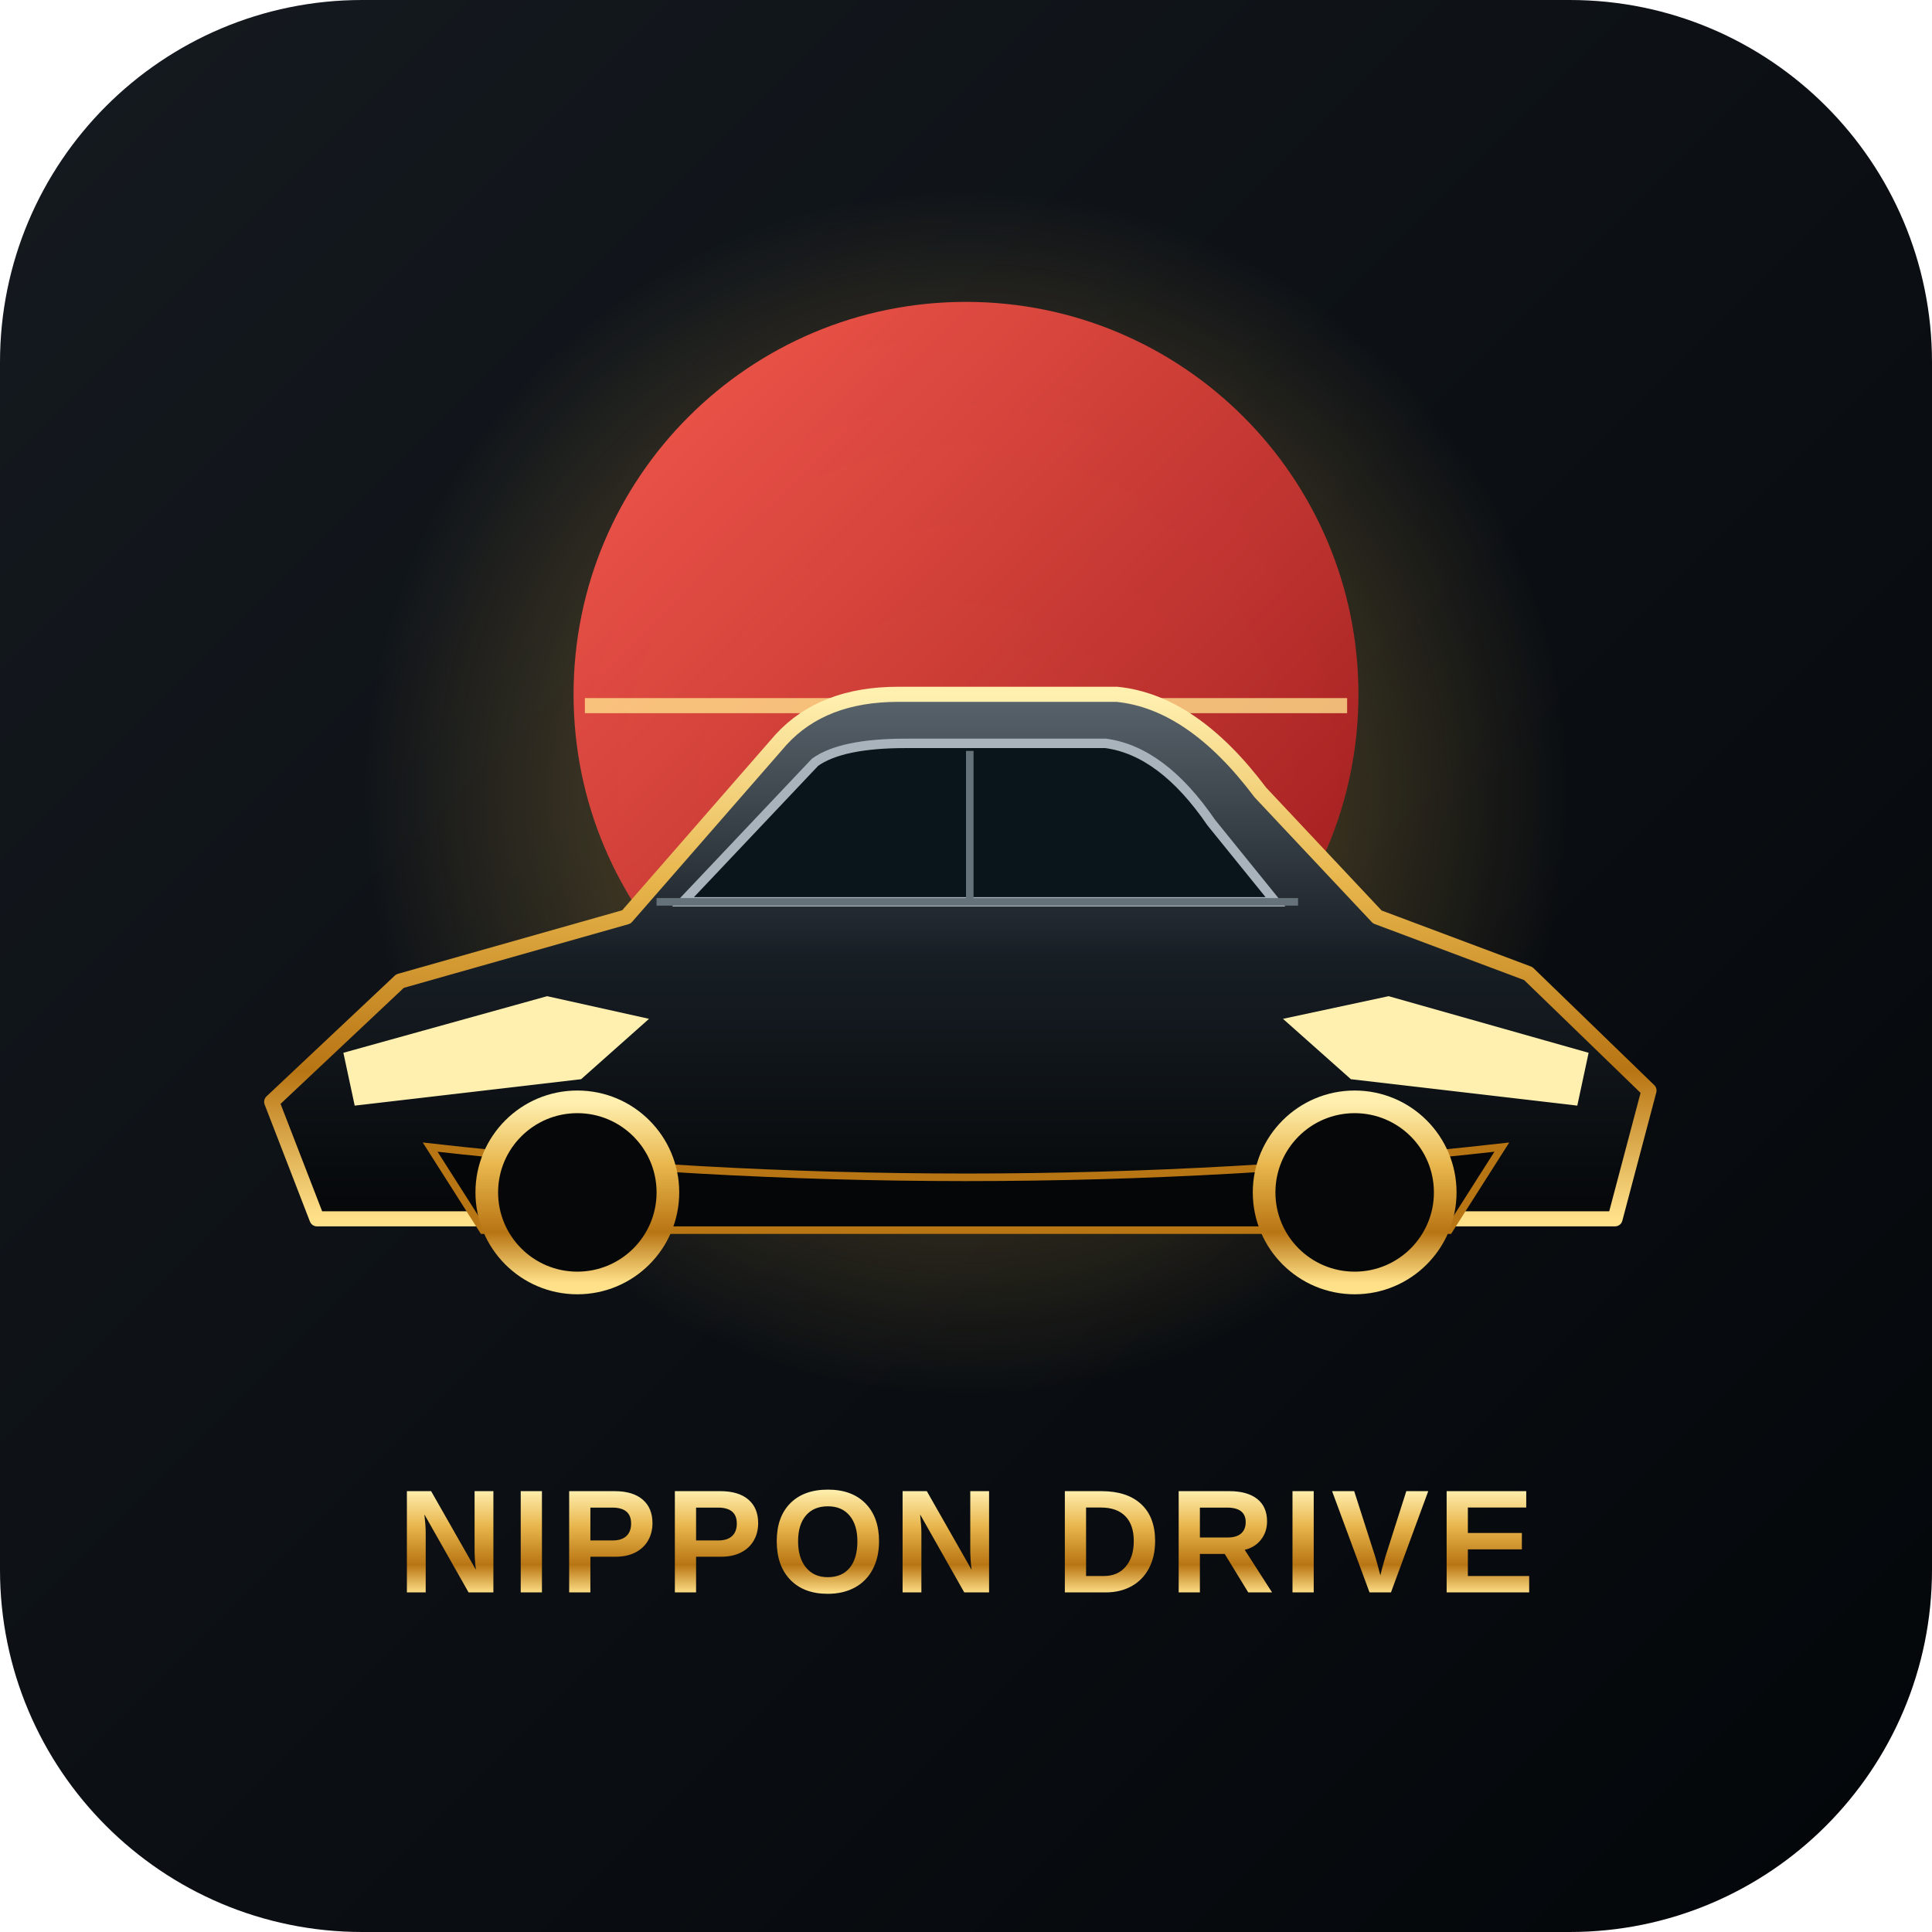
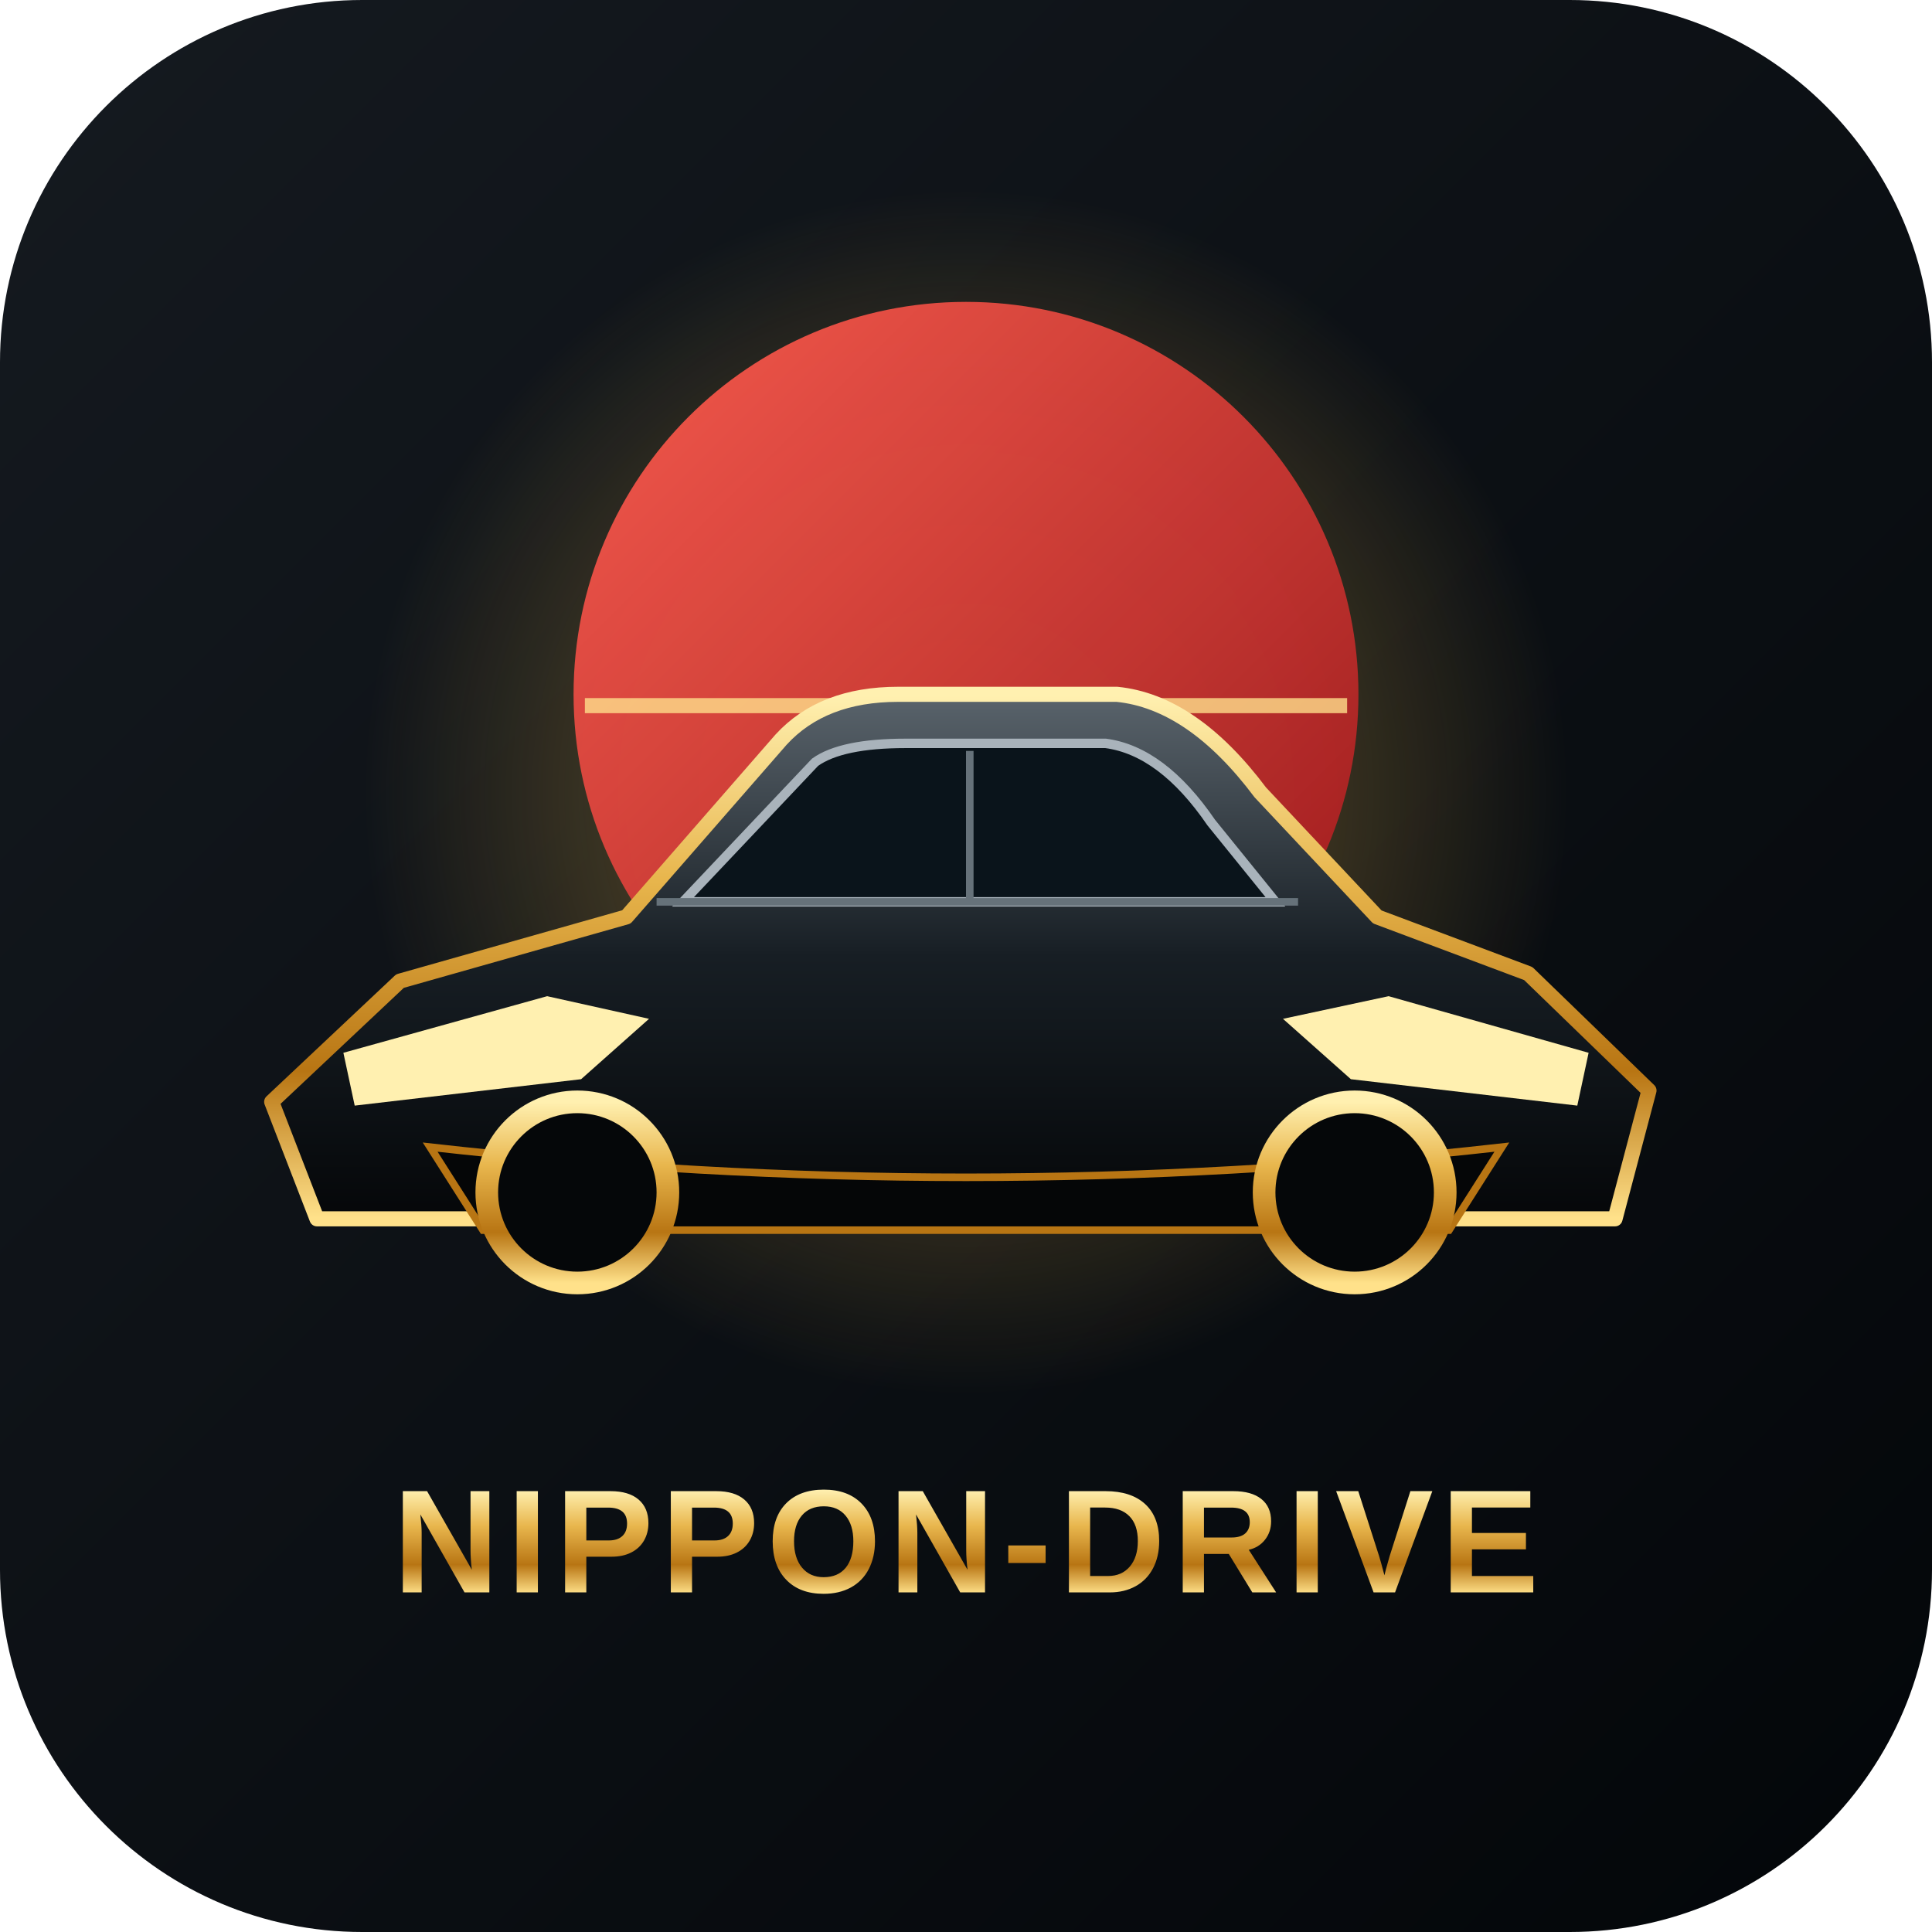
<svg xmlns="http://www.w3.org/2000/svg" viewBox="0 0 512 512" role="img" aria-labelledby="title">
  <defs>
    <linearGradient id="bg" x1="0" y1="0" x2="1" y2="1">
      <stop stop-color="#151a20" />
      <stop offset="1" stop-color="#030609" />
    </linearGradient>
    <linearGradient id="gold" x1="0" y1="0" x2="0" y2="1">
      <stop stop-color="#fff0b0" />
      <stop offset=".35" stop-color="#e8b64d" />
      <stop offset=".72" stop-color="#b87513" />
      <stop offset="1" stop-color="#ffe18a" />
    </linearGradient>
    <linearGradient id="red" x1="0" y1="0" x2="1" y2="1">
      <stop stop-color="#ff5d4f" />
      <stop offset="1" stop-color="#9e171b" />
    </linearGradient>
    <linearGradient id="car" x1="0" y1="0" x2="0" y2="1">
      <stop stop-color="#59636b" />
      <stop offset=".5" stop-color="#171e24" />
      <stop offset="1" stop-color="#050709" />
    </linearGradient>
    <radialGradient id="sun">
      <stop stop-color="#e8b64d" stop-opacity=".5" />
      <stop offset="1" stop-color="#e8b64d" stop-opacity="0" />
    </radialGradient>
  </defs>
  <rect width="512" height="512" rx="96" fill="url(#bg)" />
  <circle cx="256" cy="210" r="160" fill="url(#sun)" />
  <circle cx="256" cy="184" r="104" fill="url(#red)" opacity=".95" />
  <path d="M155 187H357" stroke="#ffdf8b" stroke-width="4" opacity=".8" />
  <path d="M72 292L106 260L166 243L207 196Q218 184 238 184H296Q316 186 334 210L365 243L405 258L437 289L428 323H84Z" fill="url(#car)" stroke="url(#gold)" stroke-width="4" stroke-linejoin="round" />
  <path d="M181 239L216 202Q223 197 240 197H293Q308 199 321 218L338 239Z" fill="#0a141b" stroke="#a9b3bb" stroke-width="2.5" />
  <path d="M257 199V238M174 239H344" stroke="#66727a" stroke-width="2" />
  <path d="M91 279L145 264L172 270L154 286L94 293Z M340 270L368 264L421 279L418 293L358 286Z" fill="#fff0b0" />
  <path d="M114 304Q256 320 398 304L384 326H128Z" fill="#050607" stroke="#b87513" stroke-width="2" />
  <circle cx="153" cy="316" r="24" fill="#050709" stroke="url(#gold)" stroke-width="6" />
  <circle cx="359" cy="316" r="24" fill="#050709" stroke="url(#gold)" stroke-width="6" />
  <path d="M110 374H402" stroke="url(#gold)" stroke-width="5" stroke-linecap="round" />
-   <text x="256" y="422" text-anchor="middle" font-family="Arial,Helvetica,sans-serif" font-size="39" font-weight="800" letter-spacing="2" fill="url(#gold)">NIPPON DRIVE</text>
+   <text x="256" y="422" text-anchor="middle" font-family="Arial,Helvetica,sans-serif" font-size="39" font-weight="800" letter-spacing="2" fill="url(#gold)">NIPPON-DRIVE</text>
</svg>
